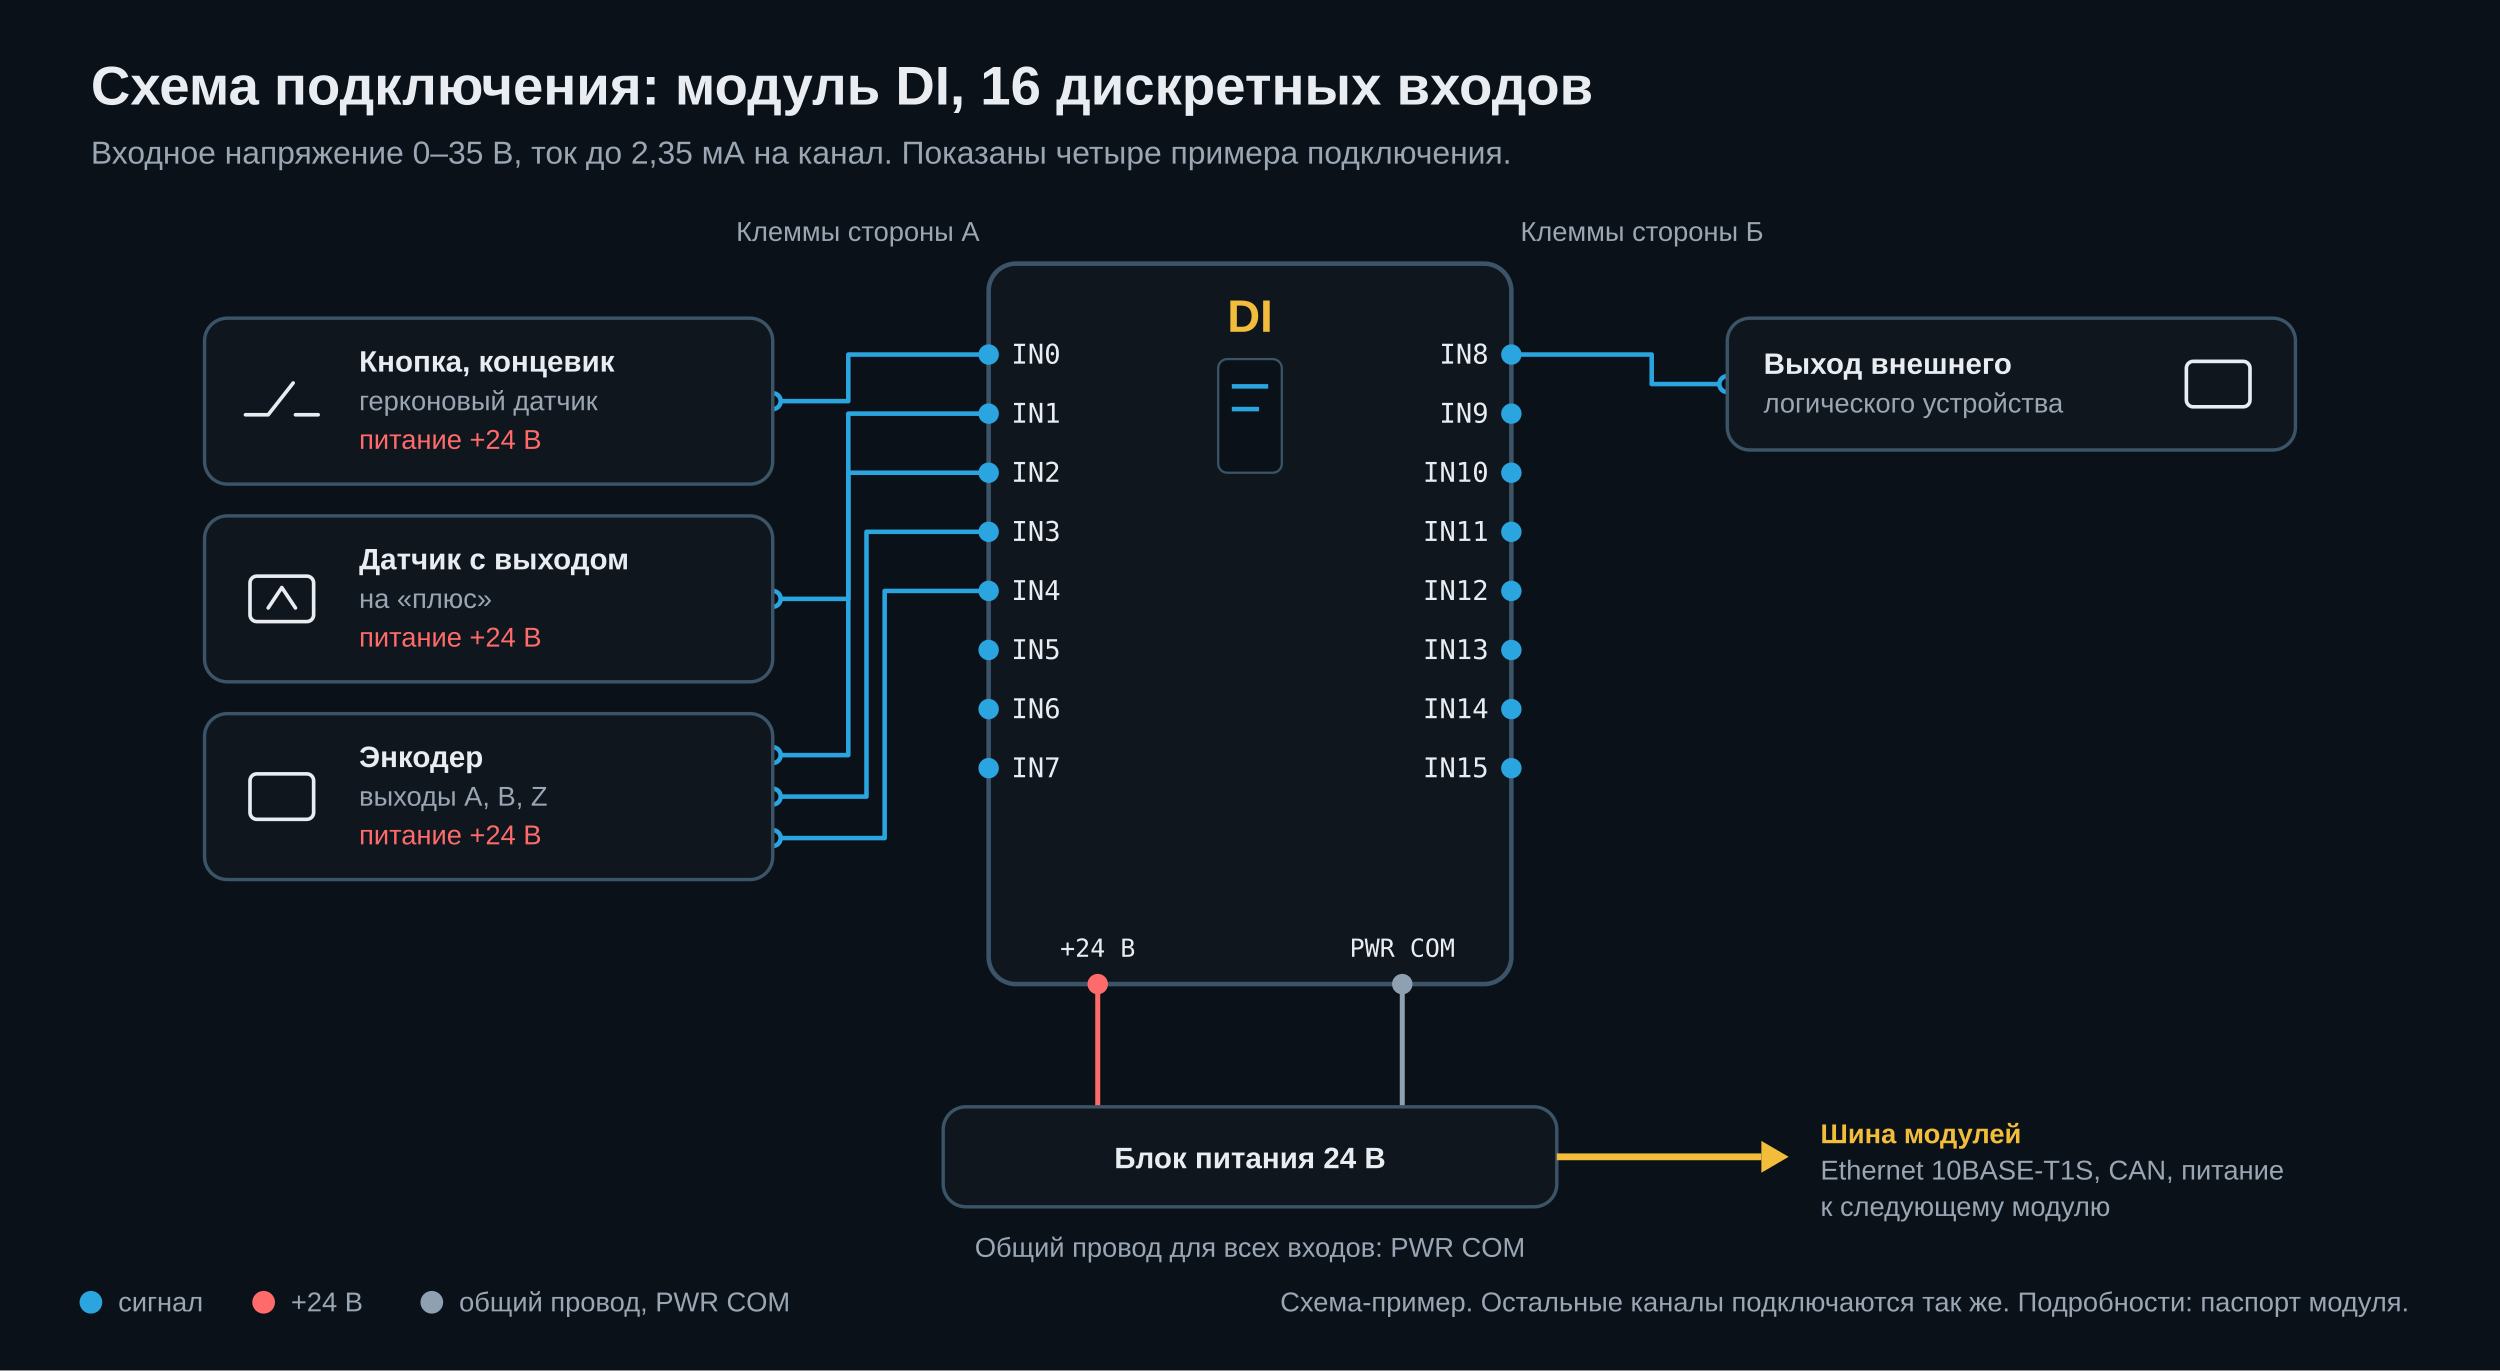
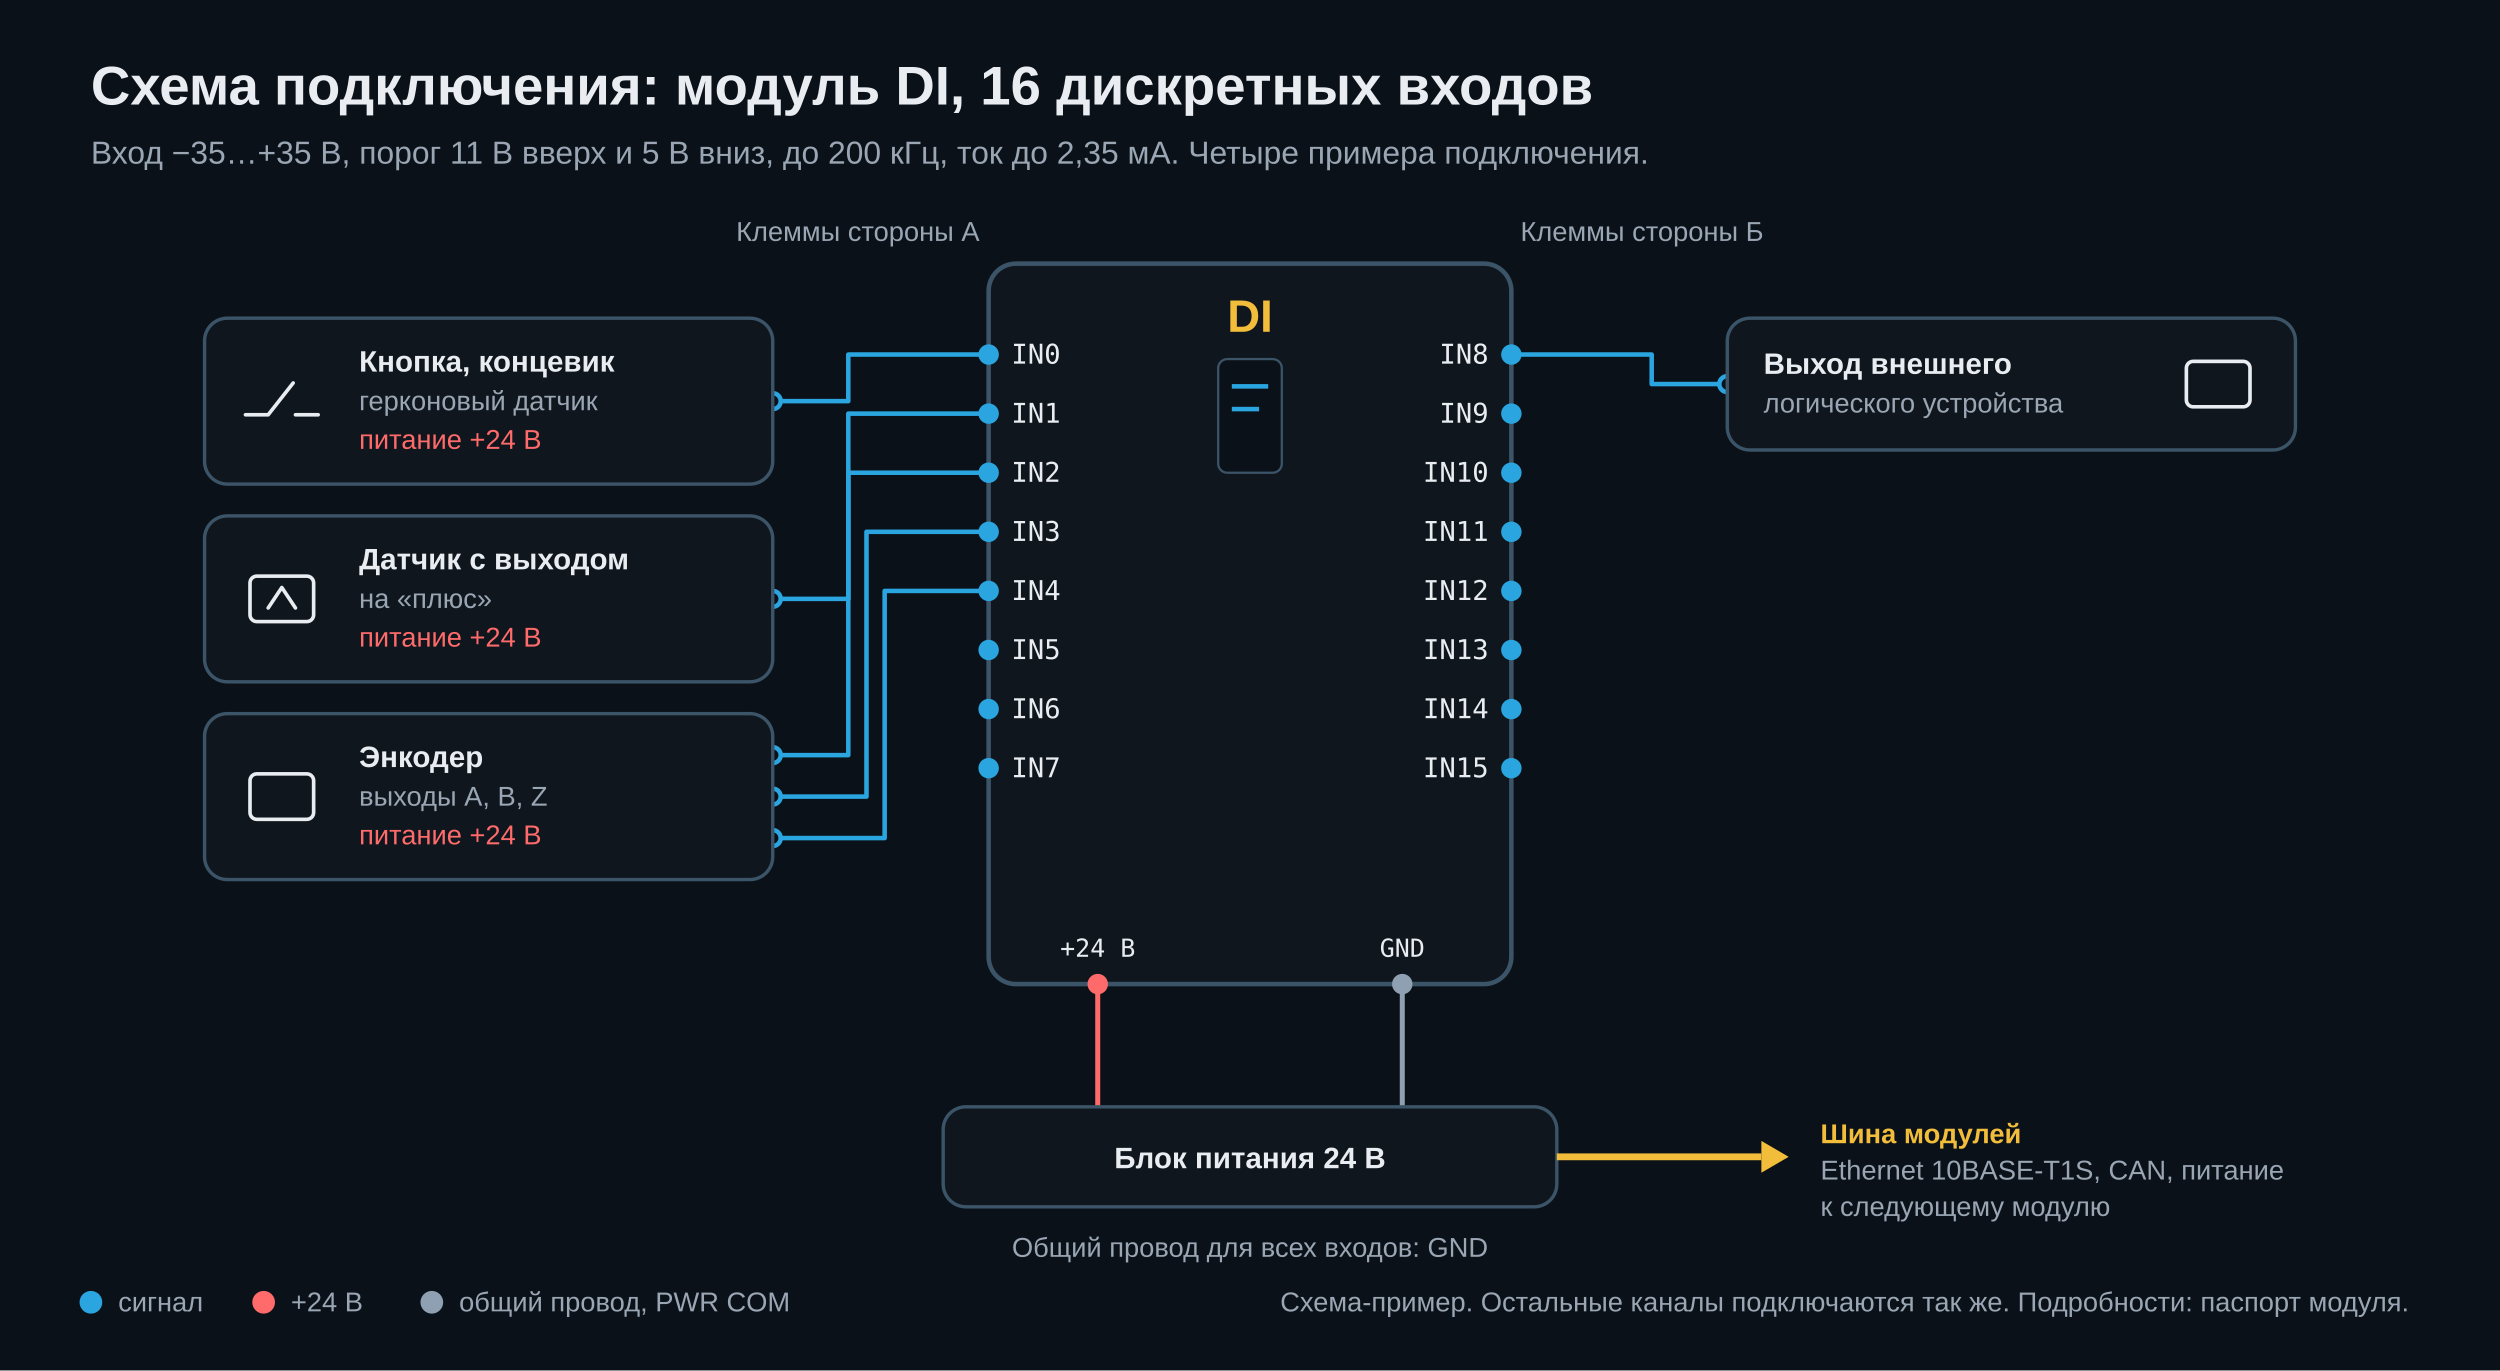
<svg xmlns="http://www.w3.org/2000/svg" viewBox="0 0 1100 603" width="1100" height="603" font-family="Manrope,'Helvetica Neue',Arial,sans-serif">
  <rect width="1100" height="603" fill="#0a1118" />
  <text x="40" y="46" fill="#e9edf2" font-size="24" font-weight="800">Схема подключения: модуль DI, 16 дискретных входов</text>
-   <text x="40" y="72" fill="#9aa6b4" font-size="14">Входное напряжение 0–35 В, ток до 2,35 мА на канал. Показаны четыре примера подключения.</text>
+   <text x="40" y="72" fill="#9aa6b4" font-size="14">Вход −35…+35 В, порог 11 В вверх и 5 В вниз, до 200 кГц, ток до 2,35 мА. Четыре примера подключения.</text>
  <rect x="435" y="116" width="230" height="317" rx="12" fill="#0f161d" stroke="#3b5468" stroke-width="2" />
  <text x="550.0" y="146" text-anchor="middle" fill="#f2bd3a" font-size="20" font-weight="800">DI</text>
  <rect x="536.0" y="158" width="28" height="50" rx="4" fill="#0a1118" stroke="#3b5468" />
  <path d="M542.0 170h16M542.0 180h12" stroke="#2aa5e0" stroke-width="2" />
  <text x="431" y="106" text-anchor="end" fill="#9aa6b4" font-size="12">Клеммы стороны А</text>
  <text x="669" y="106" fill="#9aa6b4" font-size="12">Клеммы стороны Б</text>
  <path d="M340 176.5H373.25V156H435" stroke="#2aa5e0" stroke-width="2" fill="none" stroke-linejoin="round" />
  <circle cx="340" cy="176.5" r="3.5" fill="#0a1118" stroke="#2aa5e0" stroke-width="2" />
  <path d="M340 263.5H373.25V182H435" stroke="#2aa5e0" stroke-width="2" fill="none" stroke-linejoin="round" />
  <circle cx="340" cy="263.5" r="3.5" fill="#0a1118" stroke="#2aa5e0" stroke-width="2" />
  <path d="M340 332.25H373.25V208H435" stroke="#2aa5e0" stroke-width="2" fill="none" stroke-linejoin="round" />
  <circle cx="340" cy="332.25" r="3.5" fill="#0a1118" stroke="#2aa5e0" stroke-width="2" />
  <path d="M340 350.5H381.25V234H435" stroke="#2aa5e0" stroke-width="2" fill="none" stroke-linejoin="round" />
  <circle cx="340" cy="350.5" r="3.5" fill="#0a1118" stroke="#2aa5e0" stroke-width="2" />
  <path d="M340 368.75H389.25V260H435" stroke="#2aa5e0" stroke-width="2" fill="none" stroke-linejoin="round" />
  <circle cx="340" cy="368.75" r="3.5" fill="#0a1118" stroke="#2aa5e0" stroke-width="2" />
  <path d="M760 169.0H726.75V156H665" stroke="#2aa5e0" stroke-width="2" fill="none" stroke-linejoin="round" />
  <circle cx="760" cy="169.0" r="3.5" fill="#0a1118" stroke="#2aa5e0" stroke-width="2" />
  <rect x="90" y="140" width="250" height="73" rx="10" fill="#0f161d" stroke="#3b5468" stroke-width="1.5" />
  <g fill="none" stroke="#e9edf2" stroke-width="1.6" stroke-linecap="round" stroke-linejoin="round">
    <path d="M108 182.5H118M130 182.5H140M118 182.5L129 168.5" />
  </g>
  <text x="158" y="163.5" fill="#e9edf2" font-size="13" font-weight="700">Кнопка, концевик</text>
  <text x="158" y="180.5" fill="#9aa6b4" font-size="12" font-weight="400">герконовый датчик</text>
  <text x="158" y="197.5" fill="#ff6b6b" font-size="12" font-weight="400">питание +24 В</text>
  <rect x="90" y="227" width="250" height="73" rx="10" fill="#0f161d" stroke="#3b5468" stroke-width="1.5" />
  <g fill="none" stroke="#e9edf2" stroke-width="1.6" stroke-linecap="round" stroke-linejoin="round">
    <rect x="110" y="253.5" width="28" height="20" rx="3" />
    <path d="M118 267.5L124 258.5L130 267.5" />
  </g>
  <text x="158" y="250.5" fill="#e9edf2" font-size="13" font-weight="700">Датчик с выходом</text>
  <text x="158" y="267.5" fill="#9aa6b4" font-size="12" font-weight="400">на «плюс»</text>
  <text x="158" y="284.5" fill="#ff6b6b" font-size="12" font-weight="400">питание +24 В</text>
  <rect x="90" y="314" width="250" height="73" rx="10" fill="#0f161d" stroke="#3b5468" stroke-width="1.5" />
  <g fill="none" stroke="#e9edf2" stroke-width="1.6" stroke-linecap="round" stroke-linejoin="round">
    <rect x="110" y="340.5" width="28" height="20" rx="3" />
  </g>
  <text x="158" y="337.5" fill="#e9edf2" font-size="13" font-weight="700">Энкодер</text>
  <text x="158" y="354.5" fill="#9aa6b4" font-size="12" font-weight="400">выходы A, B, Z</text>
  <text x="158" y="371.5" fill="#ff6b6b" font-size="12" font-weight="400">питание +24 В</text>
  <rect x="760" y="140" width="250" height="58" rx="10" fill="#0f161d" stroke="#3b5468" stroke-width="1.5" />
  <g fill="none" stroke="#e9edf2" stroke-width="1.6" stroke-linecap="round" stroke-linejoin="round">
    <rect x="962" y="159.0" width="28" height="20" rx="3" />
  </g>
  <text x="776" y="164.5" fill="#e9edf2" font-size="13" font-weight="700">Выход внешнего</text>
  <text x="776" y="181.5" fill="#9aa6b4" font-size="12" font-weight="400">логического устройства</text>
  <circle cx="435" cy="156" r="4.5" fill="#2aa5e0" />
  <text x="445" y="160" text-anchor="start" fill="#e9edf2" font-size="12" font-family="'JetBrains Mono','SF Mono',Menlo,Consolas,monospace">IN0</text>
  <circle cx="435" cy="182" r="4.5" fill="#2aa5e0" />
  <text x="445" y="186" text-anchor="start" fill="#e9edf2" font-size="12" font-family="'JetBrains Mono','SF Mono',Menlo,Consolas,monospace">IN1</text>
  <circle cx="435" cy="208" r="4.5" fill="#2aa5e0" />
  <text x="445" y="212" text-anchor="start" fill="#e9edf2" font-size="12" font-family="'JetBrains Mono','SF Mono',Menlo,Consolas,monospace">IN2</text>
  <circle cx="435" cy="234" r="4.5" fill="#2aa5e0" />
  <text x="445" y="238" text-anchor="start" fill="#e9edf2" font-size="12" font-family="'JetBrains Mono','SF Mono',Menlo,Consolas,monospace">IN3</text>
  <circle cx="435" cy="260" r="4.5" fill="#2aa5e0" />
  <text x="445" y="264" text-anchor="start" fill="#e9edf2" font-size="12" font-family="'JetBrains Mono','SF Mono',Menlo,Consolas,monospace">IN4</text>
  <circle cx="435" cy="286" r="4.5" fill="#2aa5e0" />
  <text x="445" y="290" text-anchor="start" fill="#e9edf2" font-size="12" font-family="'JetBrains Mono','SF Mono',Menlo,Consolas,monospace">IN5</text>
  <circle cx="435" cy="312" r="4.5" fill="#2aa5e0" />
  <text x="445" y="316" text-anchor="start" fill="#e9edf2" font-size="12" font-family="'JetBrains Mono','SF Mono',Menlo,Consolas,monospace">IN6</text>
  <circle cx="435" cy="338" r="4.5" fill="#2aa5e0" />
  <text x="445" y="342" text-anchor="start" fill="#e9edf2" font-size="12" font-family="'JetBrains Mono','SF Mono',Menlo,Consolas,monospace">IN7</text>
  <circle cx="665" cy="156" r="4.5" fill="#2aa5e0" />
  <text x="655" y="160" text-anchor="end" fill="#e9edf2" font-size="12" font-family="'JetBrains Mono','SF Mono',Menlo,Consolas,monospace">IN8</text>
  <circle cx="665" cy="182" r="4.5" fill="#2aa5e0" />
  <text x="655" y="186" text-anchor="end" fill="#e9edf2" font-size="12" font-family="'JetBrains Mono','SF Mono',Menlo,Consolas,monospace">IN9</text>
  <circle cx="665" cy="208" r="4.5" fill="#2aa5e0" />
  <text x="655" y="212" text-anchor="end" fill="#e9edf2" font-size="12" font-family="'JetBrains Mono','SF Mono',Menlo,Consolas,monospace">IN10</text>
  <circle cx="665" cy="234" r="4.5" fill="#2aa5e0" />
  <text x="655" y="238" text-anchor="end" fill="#e9edf2" font-size="12" font-family="'JetBrains Mono','SF Mono',Menlo,Consolas,monospace">IN11</text>
  <circle cx="665" cy="260" r="4.5" fill="#2aa5e0" />
  <text x="655" y="264" text-anchor="end" fill="#e9edf2" font-size="12" font-family="'JetBrains Mono','SF Mono',Menlo,Consolas,monospace">IN12</text>
  <circle cx="665" cy="286" r="4.5" fill="#2aa5e0" />
  <text x="655" y="290" text-anchor="end" fill="#e9edf2" font-size="12" font-family="'JetBrains Mono','SF Mono',Menlo,Consolas,monospace">IN13</text>
  <circle cx="665" cy="312" r="4.5" fill="#2aa5e0" />
  <text x="655" y="316" text-anchor="end" fill="#e9edf2" font-size="12" font-family="'JetBrains Mono','SF Mono',Menlo,Consolas,monospace">IN14</text>
  <circle cx="665" cy="338" r="4.5" fill="#2aa5e0" />
  <text x="655" y="342" text-anchor="end" fill="#e9edf2" font-size="12" font-family="'JetBrains Mono','SF Mono',Menlo,Consolas,monospace">IN15</text>
  <circle cx="483" cy="433" r="4.5" fill="#ff6b6b" />
  <circle cx="617" cy="433" r="4.5" fill="#8fa0b2" />
  <text x="483" y="421" text-anchor="middle" fill="#e9edf2" font-size="11" font-family="'JetBrains Mono','SF Mono',Menlo,Consolas,monospace">+24 В</text>
-   <text x="617" y="421" text-anchor="middle" fill="#e9edf2" font-size="11" font-family="'JetBrains Mono','SF Mono',Menlo,Consolas,monospace">PWR COM</text>
+   <text x="617" y="421" text-anchor="middle" fill="#e9edf2" font-size="11" font-family="'JetBrains Mono','SF Mono',Menlo,Consolas,monospace">GND</text>
  <path d="M483 433V487" stroke="#ff6b6b" stroke-width="2.2" />
  <path d="M617 433V487" stroke="#8fa0b2" stroke-width="2.2" />
  <rect x="415" y="487" width="270" height="44" rx="10" fill="#0f161d" stroke="#3b5468" stroke-width="1.5" />
  <text x="550.0" y="514" text-anchor="middle" fill="#e9edf2" font-size="13" font-weight="700">Блок питания 24 В</text>
-   <text x="550.0" y="553" text-anchor="middle" fill="#9aa6b4" font-size="12">Общий провод для всех входов: PWR COM</text>
+   <text x="550.0" y="553" text-anchor="middle" fill="#9aa6b4" font-size="12">Общий провод для всех входов: GND</text>
  <path d="M685 509H775" stroke="#f2bd3a" stroke-width="3" />
  <path d="M775 502L787 509L775 516Z" fill="#f2bd3a" />
  <text x="801" y="503" fill="#f2bd3a" font-size="12" font-weight="700">Шина модулей</text>
  <text x="801" y="519" fill="#9aa6b4" font-size="12">Ethernet 10BASE-T1S, CAN, питание</text>
  <text x="801" y="535" fill="#9aa6b4" font-size="12">к следующему модулю</text>
  <circle cx="40" cy="573" r="5" fill="#2aa5e0" />
  <text x="52" y="577" fill="#9aa6b4" font-size="12">сигнал</text>
  <circle cx="116" cy="573" r="5" fill="#ff6b6b" />
  <text x="128" y="577" fill="#9aa6b4" font-size="12">+24 В</text>
  <circle cx="190" cy="573" r="5" fill="#8fa0b2" />
  <text x="202" y="577" fill="#9aa6b4" font-size="12">общий провод, PWR COM</text>
  <text x="1060" y="577" text-anchor="end" fill="#9aa6b4" font-size="12">Схема-пример. Остальные каналы подключаются так же. Подробности: паспорт модуля.</text>
</svg>
